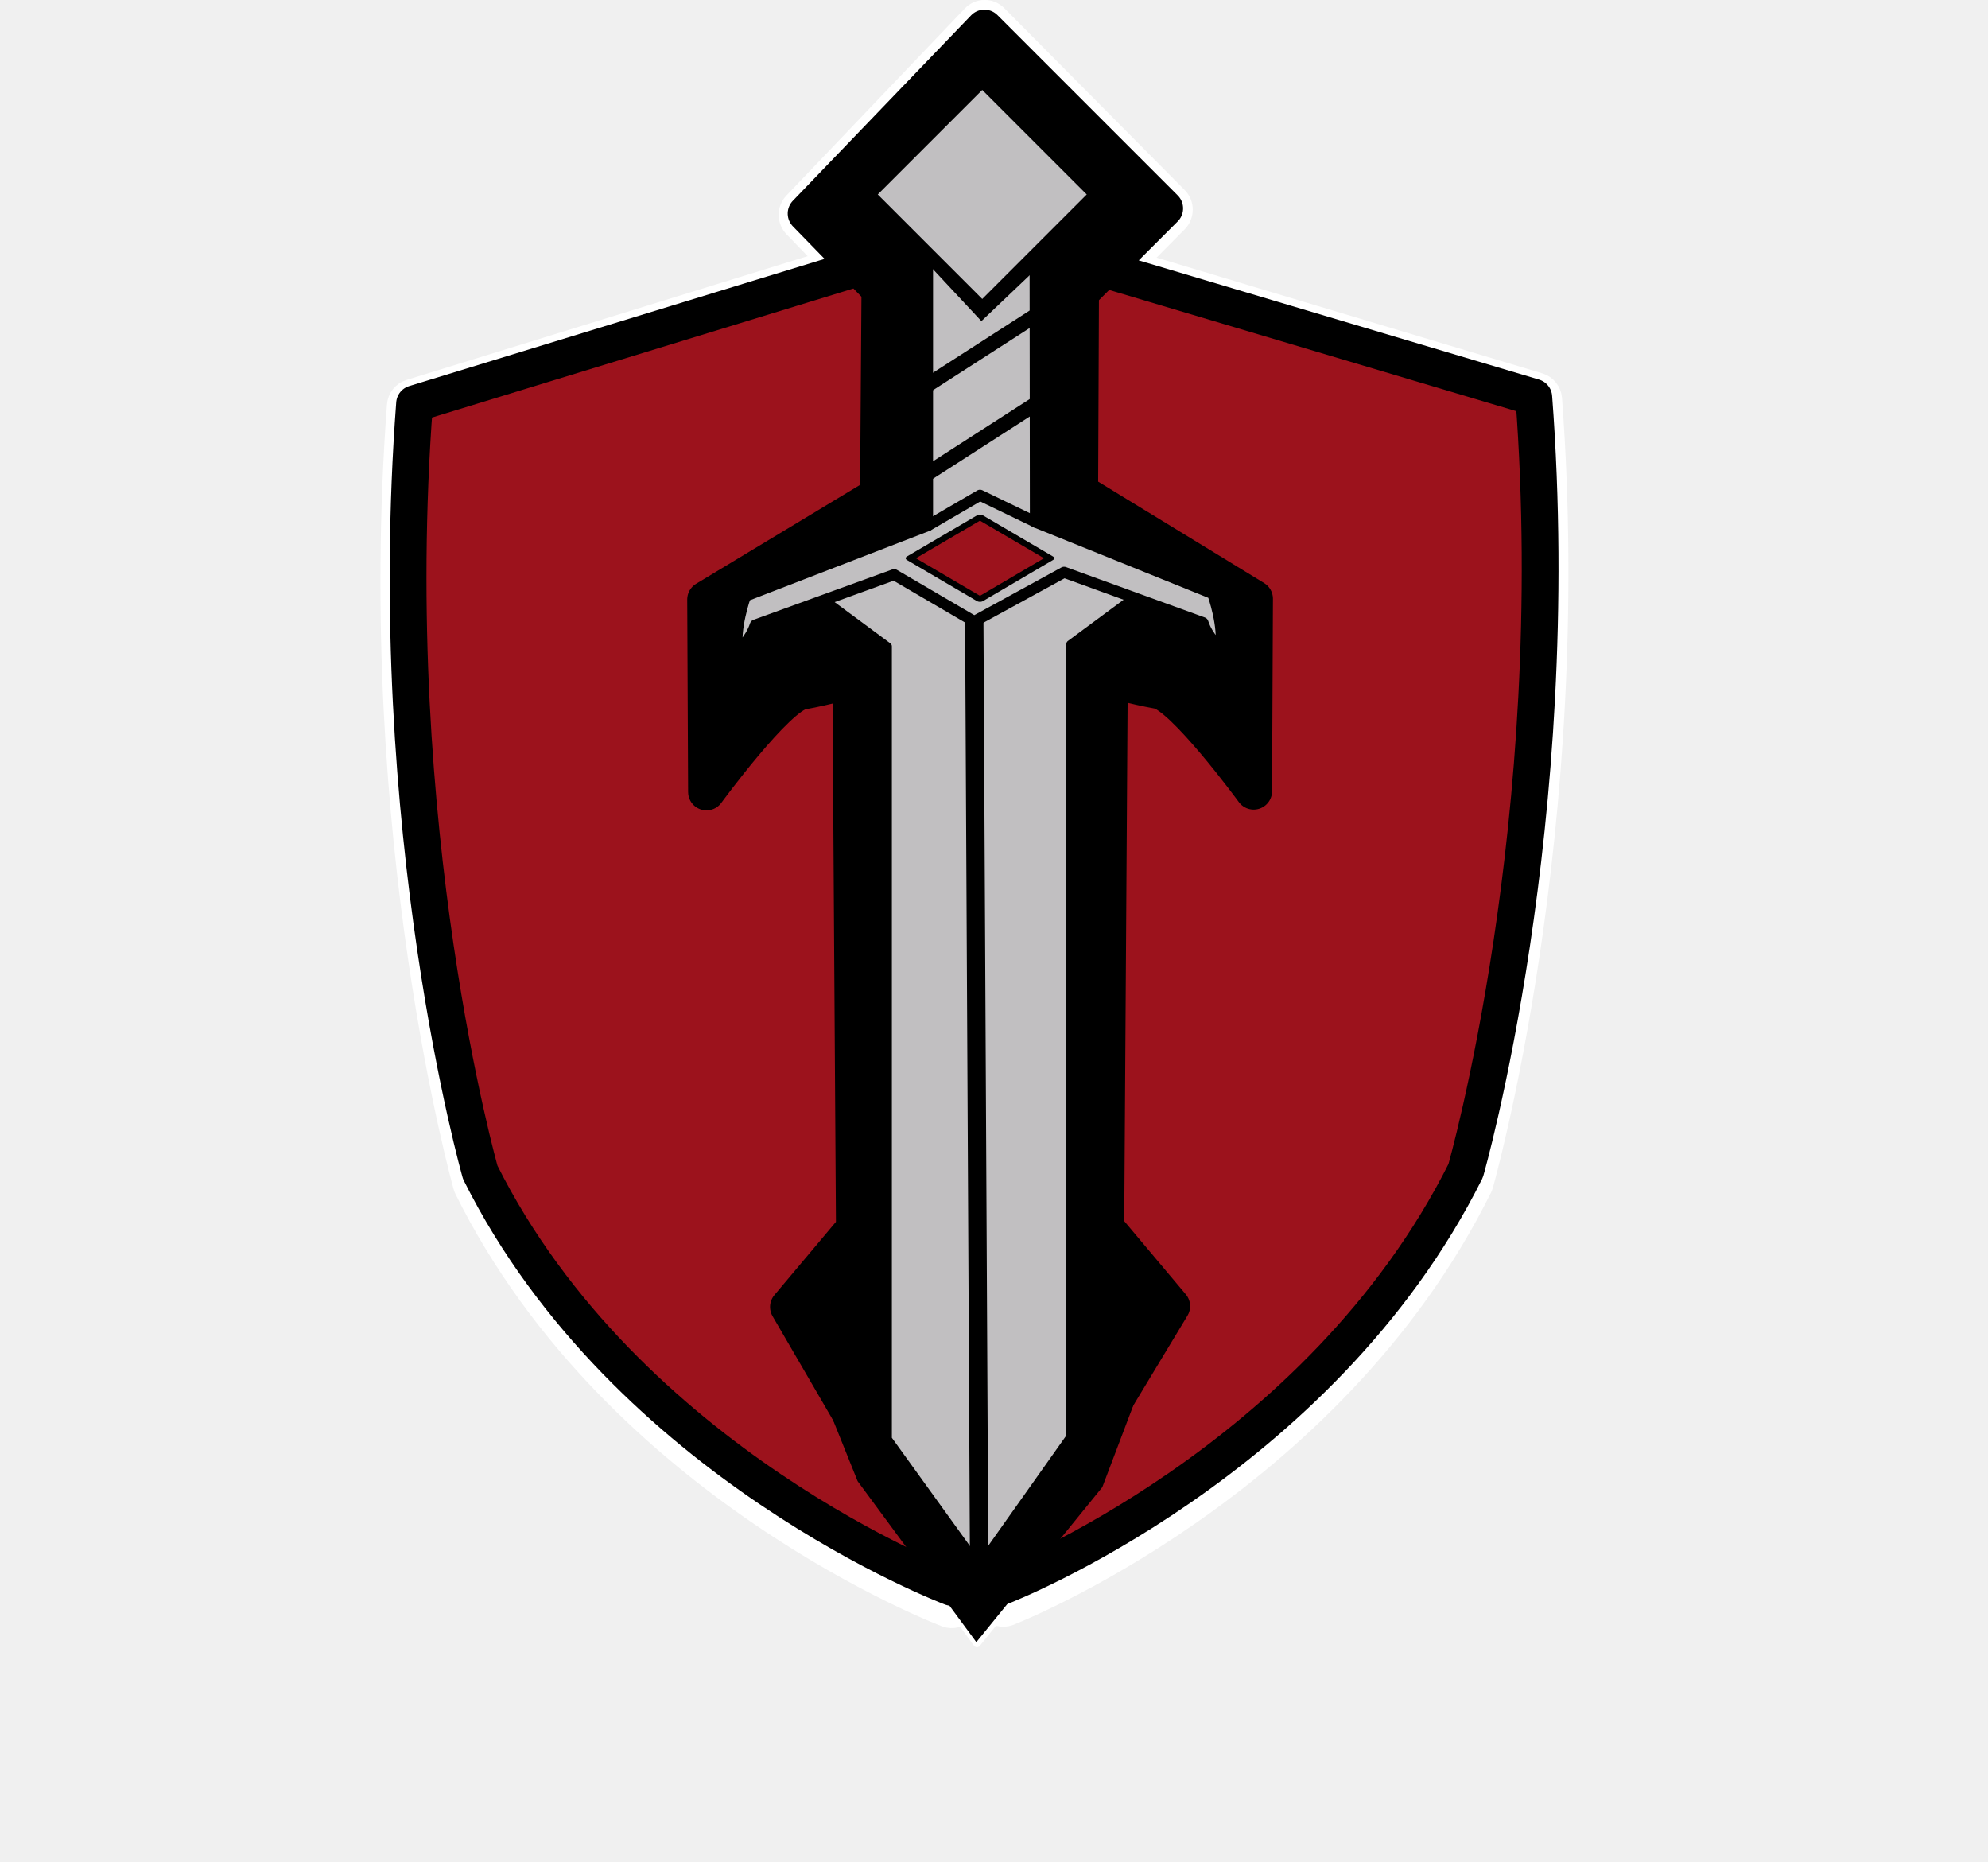
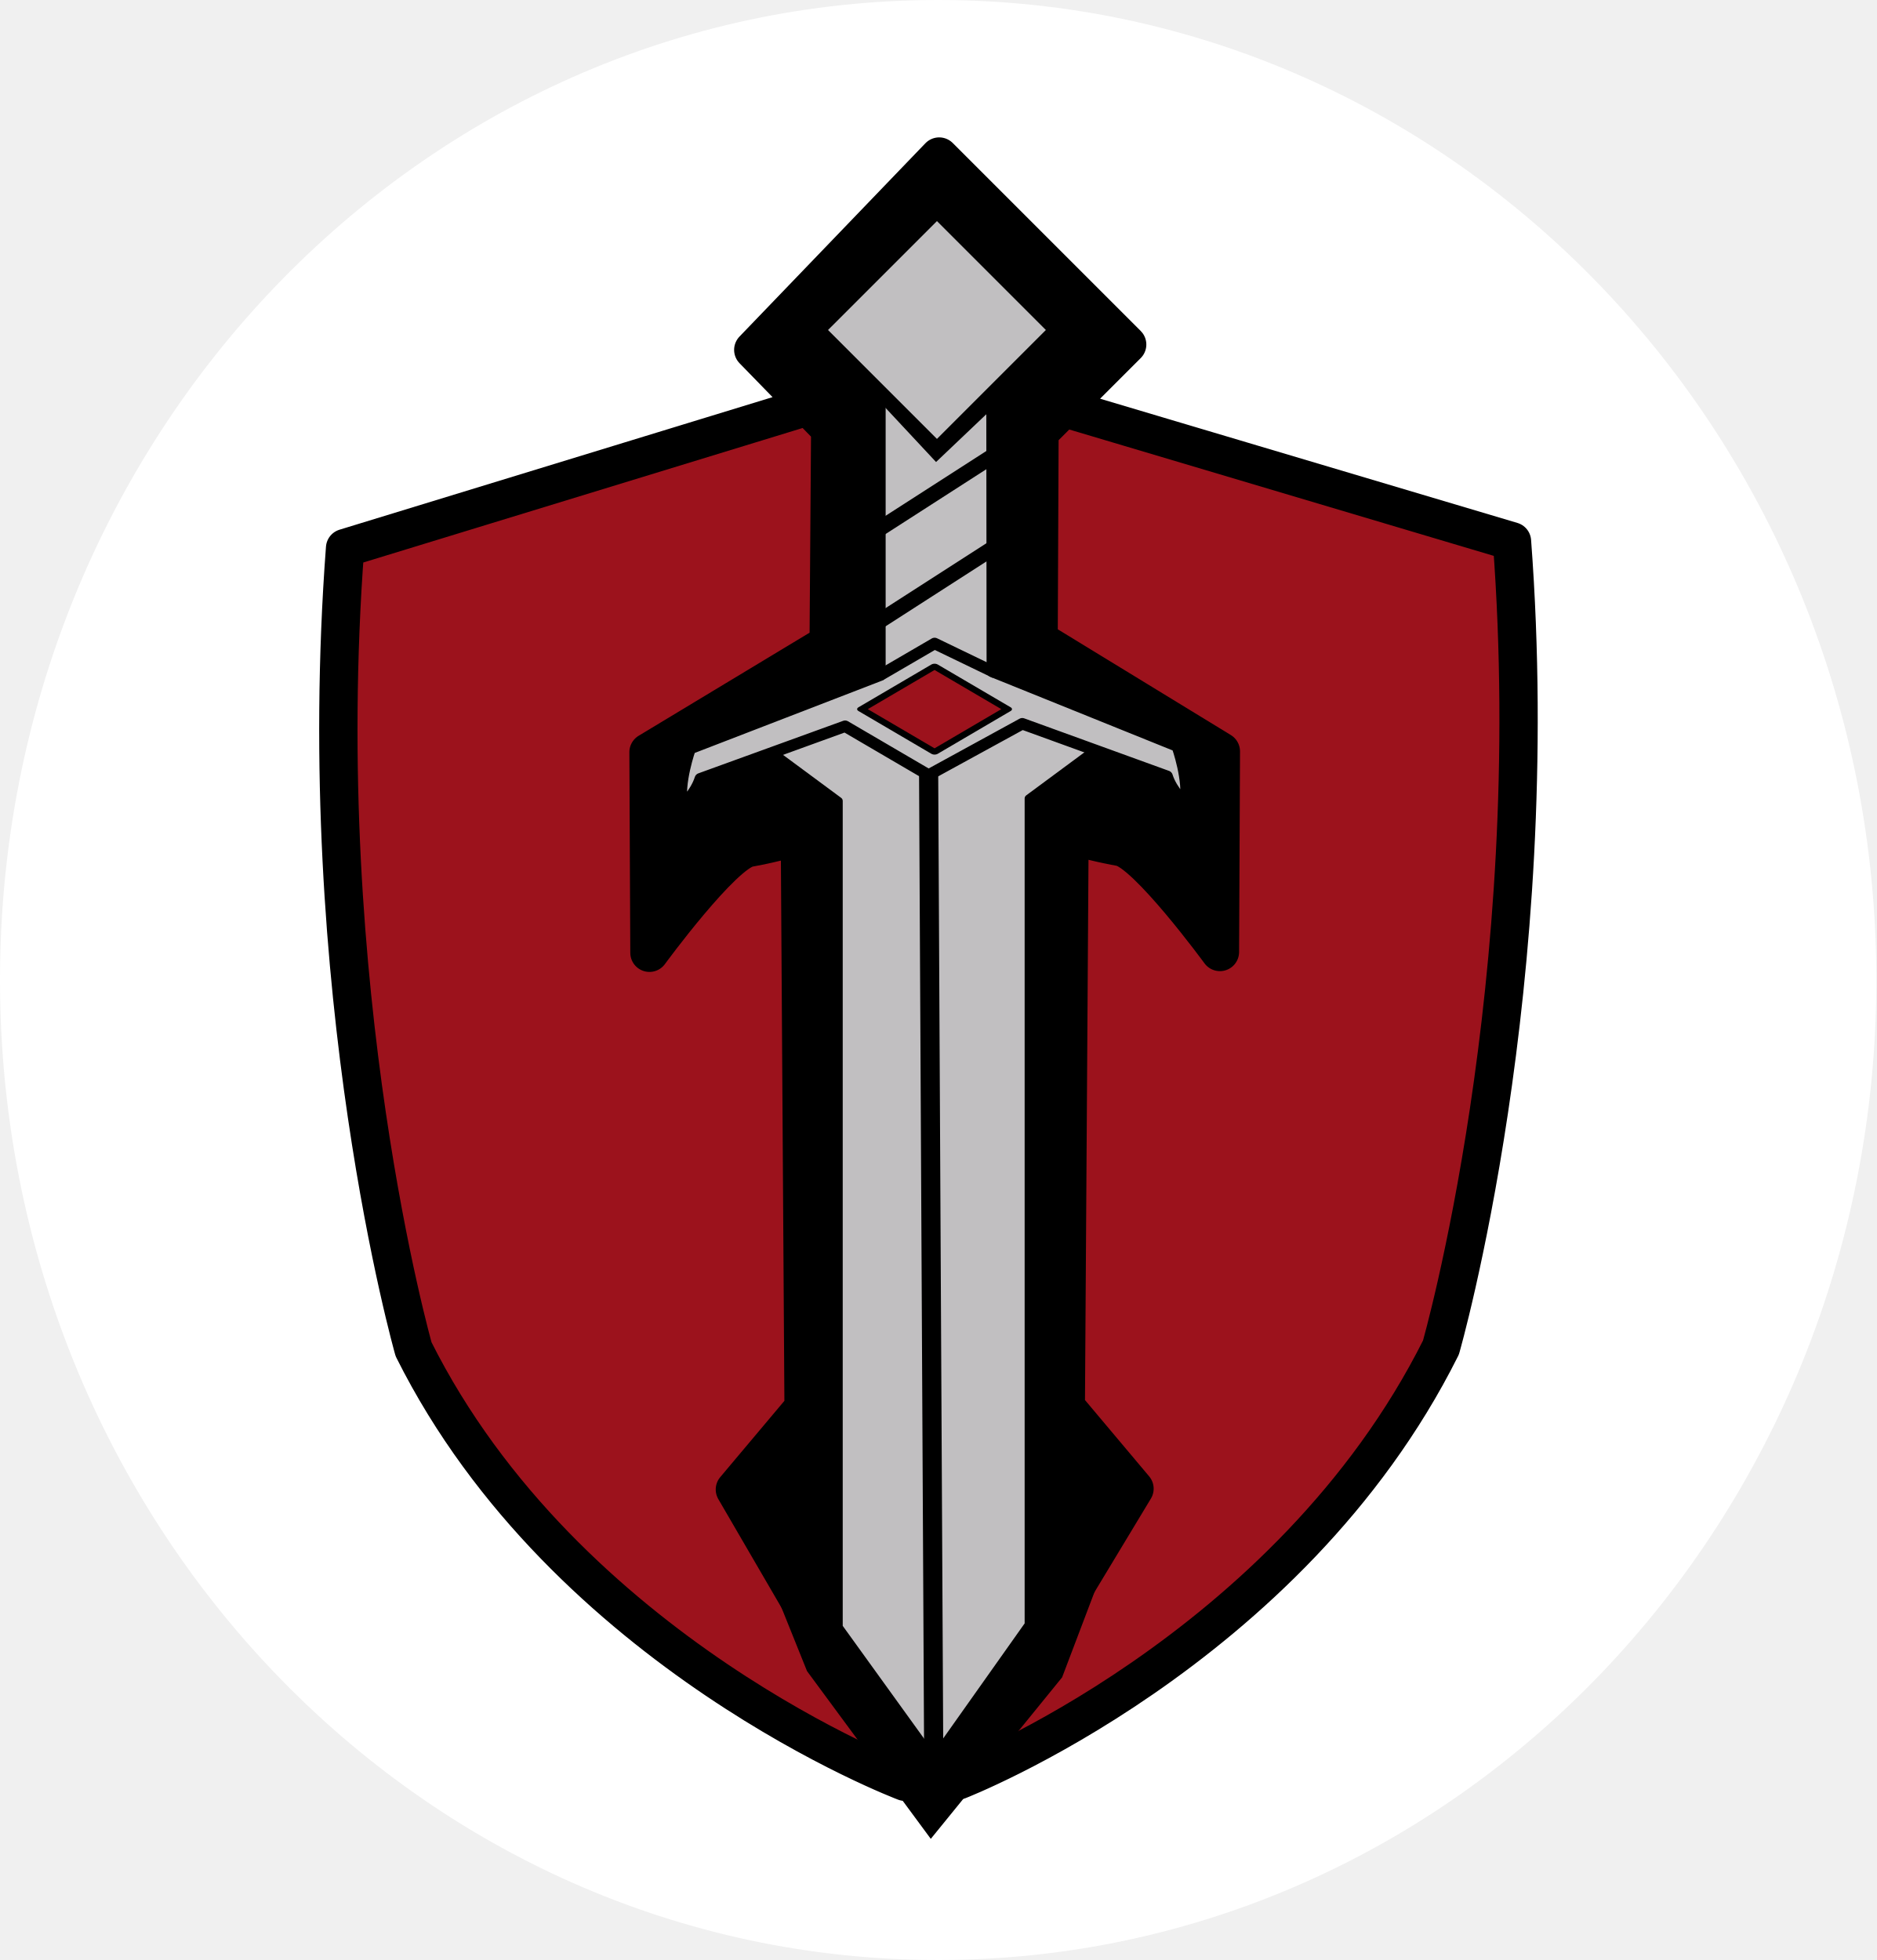
- <svg xmlns="http://www.w3.org/2000/svg" width="143.109mm" height="133.952mm" viewBox="0 0 143.109 133.952" version="1.1" id="svg1" xml:space="preserve">
+ <svg xmlns="http://www.w3.org/2000/svg" width="129.557mm" height="135.34mm" viewBox="0 0 129.557 135.34" version="1.1" id="svg1" xml:space="preserve">
  <defs id="defs1" />
-   <g id="layer1" transform="translate(-32.4326,-45.01546)">
+   <g id="layer1" transform="translate(-38.44772,-36.22411)">
+     <ellipse style="fill:#ffffff;fill-opacity:1;stroke-width:0.794;stroke-linejoin:round" id="path2" cx="103.226" cy="103.894" rx="64.778" ry="67.67" />
    <g id="g60" transform="matrix(0.9678187,0,0,0.9754143,25.20187,-142.2036)" style="fill:#ffffff;fill-opacity:1;stroke:#ffffff;stroke-opacity:1">
      <path id="path11-5" style="fill:#ffffff;fill-opacity:1;stroke:#ffffff;stroke-width:0.547;stroke-linejoin:round;stroke-dasharray:none;stroke-opacity:1" d="m 88.606,212.865 c 0.054,0.822 0.108,1.644 0.162,2.466 -0.338,0.363 -0.676,0.326 -0.995,0.271 0.693,0.247 0.766,0.511 0.667,1.355 -0.017,3.755 -0.034,7.511 -0.051,11.266 0.607,0.366 1.466,0.717 1.33,1.58 0.264,4.417 0.63,8.831 0.831,13.251 -0.084,13.37 -0.167,26.74 -0.251,40.11 1.597,1.887 3.193,3.774 4.79,5.66 0.249,0.864 -0.563,1.497 -0.866,2.241 -3.526,6.182 -7.052,12.364 -10.578,18.545 7.952,-3.96 15.282,-9.198 21.533,-15.542 4.433,-4.543 8.28,-9.681 11.017,-15.397 2.361,-9.219 3.751,-18.642 4.582,-28.085 0.834,-9.897 0.932,-19.942 0.155,-29.837 -10.838,-1.889 -21.651,-4.303 -32.016,-8.07 -0.103,0.062 -0.206,0.124 -0.309,0.186 z m 12.468,23.13 c 0.512,0.734 0.157,1.695 0.264,2.534 0.007,4.085 0.014,8.169 0.021,12.254 -0.623,0.31 -1.195,0.457 -1.483,-0.326 -1.899,-2.414 -3.909,-4.878 -6.38,-6.772 -0.454,-1.016 -0.488,-2.203 -0.774,-3.287 -0.649,-3.211 -1.298,-6.422 -1.946,-9.633 0.524,-0.544 1.06,-0.657 1.617,-0.089 2.894,1.773 5.788,3.546 8.682,5.32 z" />
      <path id="path10-6" style="fill:#ffffff;fill-opacity:1;stroke:#ffffff;stroke-width:0.547;stroke-linejoin:round;stroke-dasharray:none;stroke-opacity:1" d="m 69.027,212.748 c -9.632,2.708 -19.28,5.422 -28.678,8.873 -0.48,0.304 -1.491,0.214 -1.316,1.005 -0.7,11.082 -0.633,22.28 0.361,33.346 0.713,7.697 1.904,15.419 4.041,22.828 3.083,5.762 7.369,10.797 12.006,15.366 6.028,5.851 12.911,10.793 20.267,14.836 -3.377,-6.556 -6.754,-13.113 -10.131,-19.669 -0.02,-0.946 0.957,-1.445 1.44,-2.165 1.179,-1.341 2.357,-2.683 3.536,-4.024 -0.13,-13.326 -0.26,-26.652 -0.39,-39.978 -1.067,0.31 -2.223,0.388 -3.235,0.84 -2.244,1.684 -3.923,3.988 -5.666,6.158 -0.36,0.594 -0.75,1.1 -1.465,0.659 -0.432,-0.249 -0.147,-1.055 -0.263,-1.526 -0.115,-4.269 -0.136,-8.54 -0.183,-12.811 0.356,-0.827 1.372,-1.014 2.039,-1.539 3.661,-2.198 7.323,-4.397 10.984,-6.595 -0.082,-5.482 -0.164,-10.964 -0.246,-16.446 -1.033,0.281 -2.067,0.563 -3.1,0.844 z" />
      <path id="path9-9" style="fill:#ffffff;fill-opacity:1;stroke:#ffffff;stroke-width:0.547;stroke-linejoin:round;stroke-dasharray:none;stroke-opacity:1" d="m 68.306,207.796 c 1.663,1.781 3.415,3.504 5.022,5.32 0.251,1.053 0.03,2.195 0.091,3.284 -0.031,4.133 -0.063,8.266 -0.094,12.4 -0.366,0.818 -1.374,1.005 -2.04,1.528 -3.593,2.154 -7.186,4.309 -10.779,6.463 0.02,4.118 0.04,8.237 0.061,12.355 1.78,-2.184 3.515,-4.504 5.841,-6.136 1.378,-0.387 2.789,-0.681 4.179,-1.032 0.691,0.292 0.769,0.886 0.683,1.561 0.083,13.274 0.167,26.547 0.25,39.821 -0.448,0.982 -1.358,1.698 -1.994,2.572 -0.94,1.116 -1.88,2.232 -2.82,3.347 1.712,4.211 3.364,8.456 5.114,12.646 2.772,3.759 5.545,7.517 8.317,11.276 2.961,-3.677 5.999,-7.309 8.912,-11.014 1.636,-4.311 3.271,-8.622 4.907,-12.933 -1.537,-1.926 -3.157,-3.805 -4.643,-5.76 -0.199,-1.226 -0.014,-2.516 -0.062,-3.767 0.093,-12.415 0.186,-24.83 0.279,-37.245 0.445,-0.601 1.042,-0.534 1.677,-0.3 1.086,0.306 2.261,0.395 3.291,0.843 2.179,1.68 4.052,3.737 5.645,5.976 0.04,-4.078 0.079,-8.156 0.119,-12.234 -4.239,-2.587 -8.479,-5.174 -12.718,-7.761 -0.515,-0.735 -0.148,-1.697 -0.25,-2.538 0.027,-4.28 0.053,-8.56 0.08,-12.84 0.391,-0.878 1.304,-1.406 1.911,-2.14 1.358,-1.363 2.716,-2.727 4.075,-4.09 -4.239,-4.201 -8.478,-8.402 -12.716,-12.603 -4.112,4.334 -8.223,8.667 -12.335,13.001 z" />
      <path id="path14-3" style="fill:#ffffff;fill-opacity:1;stroke:#ffffff;stroke-width:0.547;stroke-linejoin:round;stroke-dasharray:none;stroke-opacity:1" d="m 75.34,232.264 c -3.993,1.505 -7.991,2.999 -11.985,4.499 -0.163,0.56 -0.277,1.135 -0.37,1.71 0.471,-0.898 1.646,-0.872 2.462,-1.295 2.783,-1.013 5.567,-2.026 8.35,-3.039 0.946,0.077 1.671,0.853 2.52,1.234 1.246,0.722 2.492,1.443 3.738,2.165 2.153,-1.17 4.272,-2.453 6.446,-3.552 0.899,-0.015 1.719,0.557 2.585,0.783 2.718,1.01 5.481,1.939 8.17,2.998 0.529,0.684 0.473,0.474 0.326,-0.257 -0.157,-0.479 -0.104,-1.195 -0.77,-1.223 -3.995,-1.499 -8.027,-2.907 -11.998,-4.463 -1.474,-0.688 -2.949,-1.376 -4.423,-2.065 -1.684,0.835 -3.367,1.669 -5.051,2.504 z" />
      <path id="path13-7" style="fill:#ffffff;fill-opacity:1;stroke:#ffffff;stroke-width:0.547;stroke-linejoin:round;stroke-dasharray:none;stroke-opacity:1" d="m 81.299,216.181 c -0.717,0.207 -1.138,-0.321 -1.584,-0.788 -0.907,-0.88 -1.814,-1.759 -2.722,-2.639 0.039,5.739 0.078,11.478 0.117,17.218 1.047,-0.404 2.048,-1.022 3.125,-1.289 1.032,0.21 1.985,0.813 2.986,1.173 0.5,0.136 1.28,0.694 1.619,0.586 0,-5.926 0,-11.851 0,-17.777 -1.181,1.172 -2.361,2.344 -3.542,3.516 z" />
      <path id="path12-4" style="fill:#ffffff;fill-opacity:1;stroke:#ffffff;stroke-width:0.547;stroke-linejoin:round;stroke-dasharray:none;stroke-opacity:1" d="m 80.399,238.605 c -0.896,0.106 -1.564,-0.686 -2.352,-1.004 -1.391,-0.779 -2.782,-1.557 -4.173,-2.336 -1.281,0.475 -2.547,0.995 -3.817,1.5 1.263,1.019 2.625,1.957 3.828,3.025 0.359,0.835 0.077,1.82 0.167,2.717 0.008,18.778 0.015,37.555 0.023,56.333 2.077,2.792 4.155,5.584 6.232,8.377 2.063,-2.855 4.126,-5.711 6.19,-8.566 0.011,-19.642 0.023,-39.283 0.034,-58.925 0.388,-0.845 1.384,-1.18 2.046,-1.795 0.631,-0.469 1.261,-0.937 1.892,-1.406 -1.323,-0.52 -2.647,-1.041 -3.97,-1.561 -2.034,1.214 -4.067,2.427 -6.101,3.641 z" />
      <g id="g5-2-2" transform="matrix(-1.033943,0,0,1.033943,246.1235,116.046)" style="fill:#ffffff;fill-opacity:1;stroke:#ffffff;stroke-opacity:1">
        <g id="path5-9-5" style="opacity:1;fill:#ffffff;fill-opacity:1;stroke:#ffffff;stroke-opacity:1">
          <path style="baseline-shift:baseline;display:inline;overflow:visible;vector-effect:none;fill:#ffffff;fill-opacity:1;stroke:#ffffff;stroke-linejoin:round;stroke-opacity:1;enable-background:accumulate;stop-color:#000000;stop-opacity:1" d="m 155.494,111.668 4.641,-2.665 3.943,2.203" id="path59" />
          <path style="baseline-shift:baseline;display:inline;overflow:visible;vector-effect:none;fill:#ffffff;fill-opacity:1;stroke:#ffffff;stroke-linejoin:round;stroke-opacity:1;enable-background:accumulate;stop-color:#000000;stop-opacity:1" d="m 160.328,108.656 a 0.397,0.397 0 0 0 -0.391,0.002 l -4.641,2.666 0.395,0.688 4.445,-2.553 3.748,2.094 0.387,-0.693 z" id="path60" />
        </g>
      </g>
      <g id="rect1-4" style="opacity:1;fill:#ffffff;fill-opacity:1;stroke:#ffffff;stroke-opacity:1" transform="matrix(-0.731108,0.731108,-0.731108,-0.731108,-1.214064,-10.6402)">
        <path style="baseline-shift:baseline;display:inline;overflow:visible;vector-effect:none;fill:#ffffff;fill-opacity:1;stroke:#ffffff;stroke-linejoin:round;stroke-opacity:1;enable-background:accumulate;stop-color:#000000;stop-opacity:1" d="m 86.559,-210.852 h 11.955 v 11.955 h -11.955 z" id="path57" />
        <path style="baseline-shift:baseline;display:inline;overflow:visible;vector-effect:none;fill:#ffffff;fill-opacity:1;stroke:#ffffff;stroke-linejoin:round;stroke-opacity:1;enable-background:accumulate;stop-color:#000000;stop-opacity:1" d="m 86.559,-211.248 a 0.397,0.397 0 0 0 -0.396,0.396 v 11.955 a 0.397,0.397 0 0 0 0.396,0.396 h 11.955 a 0.397,0.397 0 0 0 0.396,-0.396 v -11.955 a 0.397,0.397 0 0 0 -0.396,-0.396 z m 0.396,0.793 h 11.162 v 11.16 H 86.955 Z" id="path58" />
      </g>
      <g id="g3-7" style="fill:#ffffff;fill-opacity:1;stroke:#ffffff;stroke-width:1.323;stroke-dasharray:none;stroke-opacity:1" transform="matrix(1.033943,0,0,1.033943,-26.08796,145.3542)">
        <g id="rect3-4" style="opacity:1;fill:#ffffff;fill-opacity:1;stroke:#ffffff;stroke-opacity:1" transform="rotate(45)">
          <path style="baseline-shift:baseline;display:inline;overflow:visible;vector-effect:none;fill:#ffffff;fill-opacity:1;stroke:#ffffff;stroke-linejoin:round;stroke-opacity:1;enable-background:accumulate;stop-color:#000000;stop-opacity:1" d="M 112.047,-21.102 96.408,8.338 C 116.403,31.597 138.874,44.115 138.874,44.115 c 22.307,7.436 45.105,-2.871 45.105,-2.871 L 161.407,35.274 160.772,27.929 132.662,0.181 c 0,0 -0.861,1.587 -1.904,3.083 -1.043,1.496 0.272,9.975 0.272,9.975 l -9.839,-9.748 3.491,-14.1 -10.405,-10.557 -7.615,-0.101 -0.363,-18.516 h 18.357 v 8.564 l 10.102,10.189 14.338,-3.461 9.748,9.839 c 0,0 -8.478,-1.315 -9.975,-0.272 -1.496,1.043 -3.083,1.904 -3.083,1.904 l 27.748,28.11 7.345,0.635 5.649,22.828 c 0,0 9.857,-22.374 2.421,-44.681 0,0 -12.639,-22.84 -35.898,-42.835 l -28.612,15.485" id="path55" />
          <path style="baseline-shift:baseline;display:inline;overflow:visible;vector-effect:none;fill:#ffffff;fill-opacity:1;stroke:#ffffff;stroke-linejoin:round;stroke-opacity:1;enable-background:accumulate;stop-color:#000000;stop-opacity:1" d="m 152.422,-50.127 -26.441,14.311 v -3.967 a 1.323,1.323 0 0 0 -1.322,-1.322 h -18.357 a 1.323,1.323 0 0 0 -1.324,1.35 l 0.363,18.516 a 1.323,1.323 0 0 0 1.305,1.297 l 3.266,0.043 L 95.24,7.719 a 1.323,1.323 0 0 0 0.164,1.482 C 115.565,32.654 138.23,45.271 138.23,45.271 a 1.323,1.323 0 0 0 0.225,0.098 c 22.911,7.637 46.068,-2.92 46.068,-2.92 a 1.323,1.323 0 0 0 -0.207,-2.484 l -21.672,-5.732 -0.555,-6.418 a 1.323,1.323 0 0 0 -0.389,-0.826 L 133.592,-0.76 A 1.323,1.323 0 0 0 131.5,-0.449 c 0,0 -0.841,1.54 -1.828,2.957 -0.67,0.962 -0.609,1.828 -0.635,2.916 -0.025,1.088 0.047,2.321 0.148,3.502 0.032,0.37 0.048,0.355 0.084,0.707 l -6.613,-6.553 3.311,-13.371 a 1.323,1.323 0 0 0 -0.342,-1.246 L 115.221,-22.094 a 1.323,1.323 0 0 0 -0.926,-0.395 l -6.334,-0.084 -0.311,-15.887 h 15.684 v 7.24 a 1.323,1.323 0 0 0 0.385,0.932 l 10.102,10.189 a 1.323,1.323 0 0 0 1.25,0.354 l 13.613,-3.285 6.557,6.617 c -0.352,-0.036 -0.337,-0.052 -0.707,-0.084 -1.181,-0.102 -2.416,-0.174 -3.504,-0.148 -1.088,0.025 -1.952,-0.036 -2.914,0.635 -1.417,0.987 -2.959,1.828 -2.959,1.828 a 1.323,1.323 0 0 0 -0.311,2.092 l 27.748,28.109 a 1.323,1.323 0 0 0 0.828,0.389 l 6.402,0.553 5.422,21.91 a 1.323,1.323 0 0 0 2.494,0.215 c 0,0 10.095,-22.741 2.465,-45.633 a 1.323,1.323 0 0 0 -0.098,-0.223 c 0,0 -12.736,-23.033 -36.193,-43.197 a 1.323,1.323 0 0 0 -1.492,-0.16 z m 0.43,2.777 c 22.433,19.518 34.67,41.384 34.867,41.738 5.339,16.132 1.417,32.339 -0.951,39.619 l -4.604,-18.6 a 1.323,1.323 0 0 0 -1.17,-1 l -6.859,-0.594 -26.24,-26.582 c 0.618,-0.362 0.881,-0.477 1.732,-1.07 -0.214,0.149 0.542,-0.139 1.465,-0.16 0.922,-0.021 2.089,0.04 3.215,0.137 2.251,0.194 4.336,0.518 4.336,0.518 a 1.323,1.323 0 0 0 1.143,-2.238 l -9.748,-9.84 a 1.323,1.323 0 0 0 -1.25,-0.355 l -13.613,3.287 -9.193,-9.273 v -1.043 z m -39.967,27.488 0.832,0.012 9.504,9.641 -3.312,13.383 a 1.323,1.323 0 0 0 0.352,1.258 l 9.84,9.748 a 1.323,1.323 0 0 0 2.238,-1.143 c 0,0 -0.324,-2.087 -0.518,-4.338 -0.097,-1.126 -0.158,-2.292 -0.137,-3.215 0.021,-0.922 0.309,-1.677 0.16,-1.463 0.593,-0.851 0.708,-1.114 1.07,-1.732 l 26.582,26.238 0.594,6.861 a 1.323,1.323 0 0 0 0.979,1.164 l 18.59,4.918 c -7.243,2.477 -23.922,6.82 -40.266,1.412 -0.359,-0.201 -21.866,-12.319 -41.377,-34.752 z" id="path56" />
        </g>
      </g>
      <g id="g5-4" transform="matrix(1.033943,0,0,1.033943,-26.08796,145.3542)" style="fill:#ffffff;fill-opacity:1;stroke:#ffffff;stroke-opacity:1">
        <g id="path3-3" style="opacity:1;fill:#ffffff;fill-opacity:1;stroke:#ffffff;stroke-opacity:1">
          <path style="baseline-shift:baseline;display:inline;overflow:visible;vector-effect:none;fill:#ffffff;fill-opacity:1;stroke:#ffffff;stroke-linejoin:round;stroke-opacity:1;enable-background:accumulate;stop-color:#000000;stop-opacity:1" d="M 99.202,63.824 V 82.855 l -13.103,5.058 c 0,0 -0.861,2.403 -0.544,3.945 0,0 0.907,-0.793 1.247,-1.859 l 9.997,-3.627 5.764,3.371 6.47,-3.542 9.997,3.627 c 0.34,1.065 1.247,1.859 1.247,1.859 0.317,-1.542 -0.544,-3.945 -0.544,-3.945 l -11.992,-4.443 0.023,-19.405" id="path51" />
          <path style="baseline-shift:baseline;display:inline;overflow:visible;vector-effect:none;fill:#ffffff;fill-opacity:1;stroke:#ffffff;stroke-linejoin:round;stroke-opacity:1;enable-background:accumulate;stop-color:#000000;stop-opacity:1" d="m 98.805,63.824 v 18.758 l -12.85,4.961 a 0.397,0.397 0 0 0 -0.23,0.236 c 0,0 -0.223,0.622 -0.404,1.441 -0.181,0.819 -0.336,1.837 -0.154,2.717 a 0.397,0.397 0 0 0 0.65,0.219 c 0,0 0.82,-0.76 1.248,-1.83 l 9.695,-3.518 5.604,3.275 a 0.397,0.397 0 0 0 0.391,0.006 l 6.312,-3.455 9.701,3.52 c 0.428,1.07 1.248,1.83 1.248,1.83 a 0.397,0.397 0 0 0 0.65,-0.219 c 0.181,-0.88 0.027,-1.898 -0.154,-2.717 -0.181,-0.819 -0.404,-1.441 -0.404,-1.441 a 0.397,0.397 0 0 0 -0.236,-0.238 l -11.732,-4.348 0.021,-19.129 h -0.793 l -0.023,19.404 a 0.397,0.397 0 0 0 0.26,0.373 l 11.803,4.373 c 0.042,0.121 0.181,0.506 0.33,1.178 0.077,0.347 0.031,0.698 0.068,1.076 -0.177,-0.258 -0.293,-0.265 -0.396,-0.59 a 0.397,0.397 0 0 0 -0.242,-0.254 l -9.998,-3.627 a 0.397,0.397 0 0 0 -0.326,0.025 L 102.57,89.285 97,86.027 a 0.397,0.397 0 0 0 -0.336,-0.029 L 86.666,89.625 a 0.397,0.397 0 0 0 -0.242,0.252 c -0.104,0.324 -0.219,0.332 -0.396,0.59 0.037,-0.378 -0.008,-0.728 0.068,-1.074 0.149,-0.673 0.289,-1.06 0.33,-1.18 L 99.344,83.225 a 0.397,0.397 0 0 0 0.254,-0.369 v -19.031 z" id="path52" />
        </g>
        <g id="path4-0" style="opacity:1;fill:#ffffff;fill-opacity:1;stroke:#ffffff;stroke-opacity:1">
          <path style="baseline-shift:baseline;display:inline;overflow:visible;vector-effect:none;fill:#ffffff;fill-opacity:1;stroke:#ffffff;stroke-linejoin:round;stroke-opacity:1;enable-background:accumulate;stop-color:#000000;stop-opacity:1" d="m 91.819,88.164 4.552,3.366 v 57.046 l 6.545,9.073 6.545,-9.244 V 91.359 l 4.552,-3.366" id="path53" />
          <path style="baseline-shift:baseline;display:inline;overflow:visible;vector-effect:none;fill:#ffffff;fill-opacity:1;stroke:#ffffff;stroke-linejoin:round;stroke-opacity:1;enable-background:accumulate;stop-color:#000000;stop-opacity:1" d="m 113.855,87.779 -4.551,3.367 a 0.265,0.265 0 0 0 -0.107,0.213 v 56.961 l -6.283,8.873 -6.279,-8.703 V 91.529 a 0.265,0.265 0 0 0 -0.105,-0.213 l -4.553,-3.365 -0.314,0.426 4.445,3.287 v 56.912 a 0.265,0.265 0 0 0 0.049,0.154 l 6.545,9.074 a 0.265,0.265 0 0 0 0.432,-0.002 l 6.545,-9.244 a 0.265,0.265 0 0 0 0.049,-0.154 V 91.492 l 4.443,-3.287 z" id="path54" />
        </g>
      </g>
      <g id="rect14-7" style="opacity:1;fill:#ffffff;fill-opacity:1;stroke:#ffffff;stroke-opacity:1" transform="matrix(0.8917894,0.5232108,-0.8917894,0.5232108,-1.214064,-10.6402)">
        <path style="baseline-shift:baseline;display:inline;overflow:visible;vector-effect:none;fill:#ffffff;fill-opacity:1;stroke:#ffffff;stroke-linejoin:round;stroke-opacity:1;enable-background:accumulate;stop-color:#000000;stop-opacity:1" d="m 276.078,184.579 h 5.845 v 5.845 h -5.845 z" id="path49" />
        <path style="baseline-shift:baseline;display:inline;overflow:visible;vector-effect:none;fill:#ffffff;fill-opacity:1;stroke:#ffffff;stroke-linejoin:round;stroke-opacity:1;enable-background:accumulate;stop-color:#000000;stop-opacity:1" d="m 276.078,184.328 a 0.25,0.25 0 0 0 -0.25,0.25 v 5.846 a 0.25,0.25 0 0 0 0.25,0.25 h 5.844 a 0.25,0.25 0 0 0 0.25,-0.25 v -5.846 a 0.25,0.25 0 0 0 -0.25,-0.25 z m 0.25,0.5 h 5.344 v 5.346 h -5.344 z" id="path50" />
      </g>
      <g id="path6-8" style="opacity:1;fill:#ffffff;fill-opacity:1;stroke:#ffffff;stroke-opacity:1" transform="matrix(1.033943,0,0,1.033943,-1.214064,-10.6402)">
        <path style="baseline-shift:baseline;display:inline;overflow:visible;vector-effect:none;fill:#ffffff;fill-opacity:1;stroke:#ffffff;stroke-linejoin:round;stroke-opacity:1;enable-background:accumulate;stop-color:#000000;stop-opacity:1" d="m 78.509,240.541 0.351,67.993" id="path47" />
        <path style="baseline-shift:baseline;display:inline;overflow:visible;vector-effect:none;fill:#ffffff;fill-opacity:1;stroke:#ffffff;stroke-linejoin:round;stroke-opacity:1;enable-background:accumulate;stop-color:#000000;stop-opacity:1" d="m 79.17,240.537 -1.322,0.008 0.352,67.992 1.322,-0.006 z" id="path48" />
      </g>
      <g id="path15-6" style="opacity:1;fill:#ffffff;fill-opacity:1;stroke:#ffffff;stroke-opacity:1" transform="matrix(1.033943,0,0,1.033943,-1.214064,-10.6402)">
        <path style="baseline-shift:baseline;display:inline;overflow:visible;vector-effect:none;fill:#ffffff;fill-opacity:1;stroke:#ffffff;stroke-linejoin:round;stroke-opacity:1;enable-background:accumulate;stop-color:#000000;stop-opacity:1" d="m 84.432,217.621 -10.964,7.053" id="path45" />
        <path style="baseline-shift:baseline;display:inline;overflow:visible;vector-effect:none;fill:#ffffff;fill-opacity:1;stroke:#ffffff;stroke-linejoin:round;stroke-opacity:1;enable-background:accumulate;stop-color:#000000;stop-opacity:1" d="m 84.146,217.176 -10.965,7.053 0.572,0.891 10.965,-7.053 z" id="path46" />
      </g>
      <g id="path15-2-8" style="opacity:1;fill:#ffffff;fill-opacity:1;stroke:#ffffff;stroke-opacity:1" transform="matrix(1.033943,0,0,1.033943,-1.214064,-10.6402)">
        <path style="baseline-shift:baseline;display:inline;overflow:visible;vector-effect:none;fill:#ffffff;fill-opacity:1;stroke:#ffffff;stroke-linejoin:round;stroke-opacity:1;enable-background:accumulate;stop-color:#000000;stop-opacity:1" d="m 84.472,223.968 -10.964,7.053" id="path43" />
        <path style="baseline-shift:baseline;display:inline;overflow:visible;vector-effect:none;fill:#ffffff;fill-opacity:1;stroke:#ffffff;stroke-linejoin:round;stroke-opacity:1;enable-background:accumulate;stop-color:#000000;stop-opacity:1" d="m 84.186,223.523 -10.965,7.053 0.574,0.891 10.963,-7.053 z" id="path44" />
      </g>
    </g>
    <path style="opacity:1;fill:#9c121c;fill-opacity:1;stroke:none;stroke-width:0.529;stroke-linejoin:round;stroke-dasharray:none;stroke-opacity:1" d="m 110.253,66.206 -0.068,14.236 12.525,7.674 0.023,13.851 c 0,0 -3.945,-5.35 -6.71,-7.209 m -5.642,-29.751 1.902,28.981 -0.249,39.49 4.761,5.622 -11.947,20.947 c 0,0 22.945,-9.744 33.237,-30.827 0,0 7.148,-25.356 4.609,-56.731 -0.544,-0.227 -16.628,-2.473 -31.522,-7.958" id="path11" />
    <path style="opacity:1;fill:#9c121c;fill-opacity:1;stroke:none;stroke-width:0.529;stroke-linejoin:round;stroke-dasharray:none;stroke-opacity:1" d="m 95.511,63.675 c 0,0 -22.372,5.958 -32.995,10.186 0,0 -2.677,31.747 4.232,55.404 0,0 8.221,17.234 32.96,30.289 l -10.583,-20.542 4.873,-5.546 -0.385,-39.529 -3.462,0.801 c 0,0 -1.411,0.096 -6.733,7.149 -0.16,-0.289 -0.256,-13.754 -0.256,-13.754 l 12.599,-7.566 z" id="path10" />
    <path style="opacity:1;fill:#000000;fill-opacity:1;stroke:none;stroke-width:0.529;stroke-linejoin:round;stroke-dasharray:none;stroke-opacity:1" d="m 103.214,47.062 -12.65,13.33 5.169,5.418 -0.113,14.894 -12.4,7.436 0.068,13.806 c 0,0 3.922,-5.373 6.393,-7.028 l 3.945,-0.952 0.249,39.513 -4.738,5.622 5.033,12.514 8.546,11.584 9.068,-11.153 4.919,-12.967 -4.647,-5.713 0.295,-39.422 3.876,0.884 c 0,0 3.446,2.426 6.37,7.141 l 0.136,-13.851 -12.559,-7.662 0.091,-14.418 6.007,-6.03 z" id="path9" />
    <path style="opacity:1;fill:#c1bfc1;fill-opacity:1;stroke:none;stroke-width:0.529;stroke-linejoin:round;stroke-dasharray:none;stroke-opacity:1" d="m 85.551,91.915 1.282,-1.924 9.955,-3.623 5.867,3.398 6.396,-3.575 9.987,3.623 1.186,1.908 c 0,0 0.417,-1.459 -0.465,-4.007 l -11.91,-4.392 -4.873,-2.276 -5.111,2.536 -11.788,4.421 c 0,0 -0.711,2.156 -0.525,3.912 z" id="path14" />
    <path style="opacity:1;fill:#c1bfc1;fill-opacity:1;stroke:none;stroke-width:0.529;stroke-linejoin:round;stroke-dasharray:none;stroke-opacity:1" d="m 99.289,82.65 -0.128,-18.723 3.919,4.2 3.875,-3.684 -0.213,17.87 -3.895,-1.234 z" id="path13" />
    <path style="opacity:1;fill:#c1bfc1;fill-opacity:1;stroke:none;stroke-width:0.529;stroke-linejoin:round;stroke-dasharray:none;stroke-opacity:1" d="m 96.731,86.382 c -0.374,0.091 -4.795,1.882 -4.795,1.882 l 4.387,3.4 0.023,56.957 6.566,8.823 6.508,-9.009 0.032,-57.162 4.36,-3.238 -4.969,-1.956 -6.123,3.655 z" id="path12" />
    <path d="m 56.601,81.902 m 78.581,6.615" style="fill:#b7b7b7;fill-opacity:0;stroke:#000000;stroke-width:0.529;stroke-linejoin:round;stroke-dasharray:none;stroke-opacity:1" id="path1" />
    <g id="g5-2" transform="matrix(-1,0,0,1,263.2751,-28.34603)">
      <path style="opacity:1;fill:#b7b7b7;fill-opacity:0;stroke:#000000;stroke-width:0.794;stroke-linejoin:round;stroke-dasharray:none;stroke-opacity:1" d="m 156.119,111.019 4.177,-2.016 3.782,2.203" id="path5-9" />
    </g>
    <rect style="opacity:1;fill:#c1bfc1;fill-opacity:1;stroke:#000000;stroke-width:0.756;stroke-linejoin:round;stroke-dasharray:none;stroke-opacity:1" id="rect1" width="11.392" height="11.392" x="-36.901" y="-120.355" transform="rotate(135)" />
    <g id="g3" style="stroke-width:1.323;stroke-dasharray:none">
      <path id="rect3" style="opacity:1;fill:#b7b7b7;fill-opacity:0;stroke:#000000;stroke-width:2.646;stroke-linejoin:round;stroke-dasharray:none" d="M 112.047,-21.102 96.408,8.338 C 116.403,31.597 138.874,44.115 138.874,44.115 c 22.307,7.436 45.105,-2.871 45.105,-2.871 L 161.407,35.274 160.772,27.929 132.662,0.181 c 0,0 -0.861,1.587 -1.904,3.083 -1.043,1.496 0.272,9.975 0.272,9.975 l -9.839,-9.748 3.491,-14.1 -10.405,-10.557 -7.615,-0.101 -0.363,-18.516 h 18.357 v 8.564 l 10.102,10.189 14.338,-3.461 9.748,9.839 c 0,0 -8.478,-1.315 -9.975,-0.272 -1.496,1.043 -3.083,1.904 -3.083,1.904 l 27.748,28.11 7.345,0.635 5.649,22.828 c 0,0 9.857,-22.374 2.421,-44.681 0,0 -12.639,-22.84 -35.898,-42.835 l -28.612,15.485" transform="rotate(45)" />
    </g>
    <g id="g5">
      <path style="opacity:1;fill:#b7b7b7;fill-opacity:0;stroke:#000000;stroke-width:0.794;stroke-linejoin:round;stroke-dasharray:none;stroke-opacity:1" d="M 99.202,63.824 V 82.855 l -13.103,5.058 c 0,0 -0.861,2.403 -0.544,3.945 0,0 0.907,-0.793 1.247,-1.859 l 9.997,-3.627 5.764,3.371 6.47,-3.542 9.997,3.627 c 0.34,1.065 1.247,1.859 1.247,1.859 0.317,-1.542 -0.544,-3.945 -0.544,-3.945 L 106.966,82.59 106.946,64.348" id="path3" />
      <path style="opacity:1;fill:#b7b7b7;fill-opacity:0;stroke:#000000;stroke-width:0.529;stroke-linejoin:round;stroke-dasharray:none;stroke-opacity:1" d="m 91.819,88.164 4.552,3.366 v 57.046 l 6.545,9.073 6.545,-9.244 V 91.359 l 4.552,-3.366" id="path4" />
    </g>
    <rect style="opacity:1;fill:#9c121c;fill-opacity:1;stroke:#000000;stroke-width:0.5;stroke-linejoin:round;stroke-dasharray:none;stroke-opacity:1" id="rect14" width="5.845" height="5.845" x="140.949" y="21.558" transform="matrix(0.8625132,0.5060345,-0.8625132,0.5060345,0,0)" />
    <path style="opacity:1;fill:#b7b7b7;fill-opacity:0;stroke:#000000;stroke-width:1.323;stroke-linejoin:round;stroke-dasharray:none;stroke-opacity:1" d="m 102.567,89.668 0.351,67.993" id="path6" />
    <path style="opacity:1;fill:#9c121c;fill-opacity:1;stroke:#000000;stroke-width:1.058;stroke-linejoin:round;stroke-dasharray:none;stroke-opacity:1" d="M 108.49,66.748 97.525,73.801" id="path15" />
    <path style="fill:#9c121c;fill-opacity:1;stroke:#000000;stroke-width:1.058;stroke-linejoin:round;stroke-dasharray:none;stroke-opacity:1" d="M 108.53,73.095 97.565,80.148" id="path15-2" />
    <path style="fill:none;fill-opacity:1;stroke:none;stroke-width:0.794;stroke-linejoin:round;stroke-dasharray:none;stroke-opacity:1" d="m 32.433,144.794 c 0,0 65.683,77.139 143.109,-0.374" id="path61" />
  </g>
</svg>
